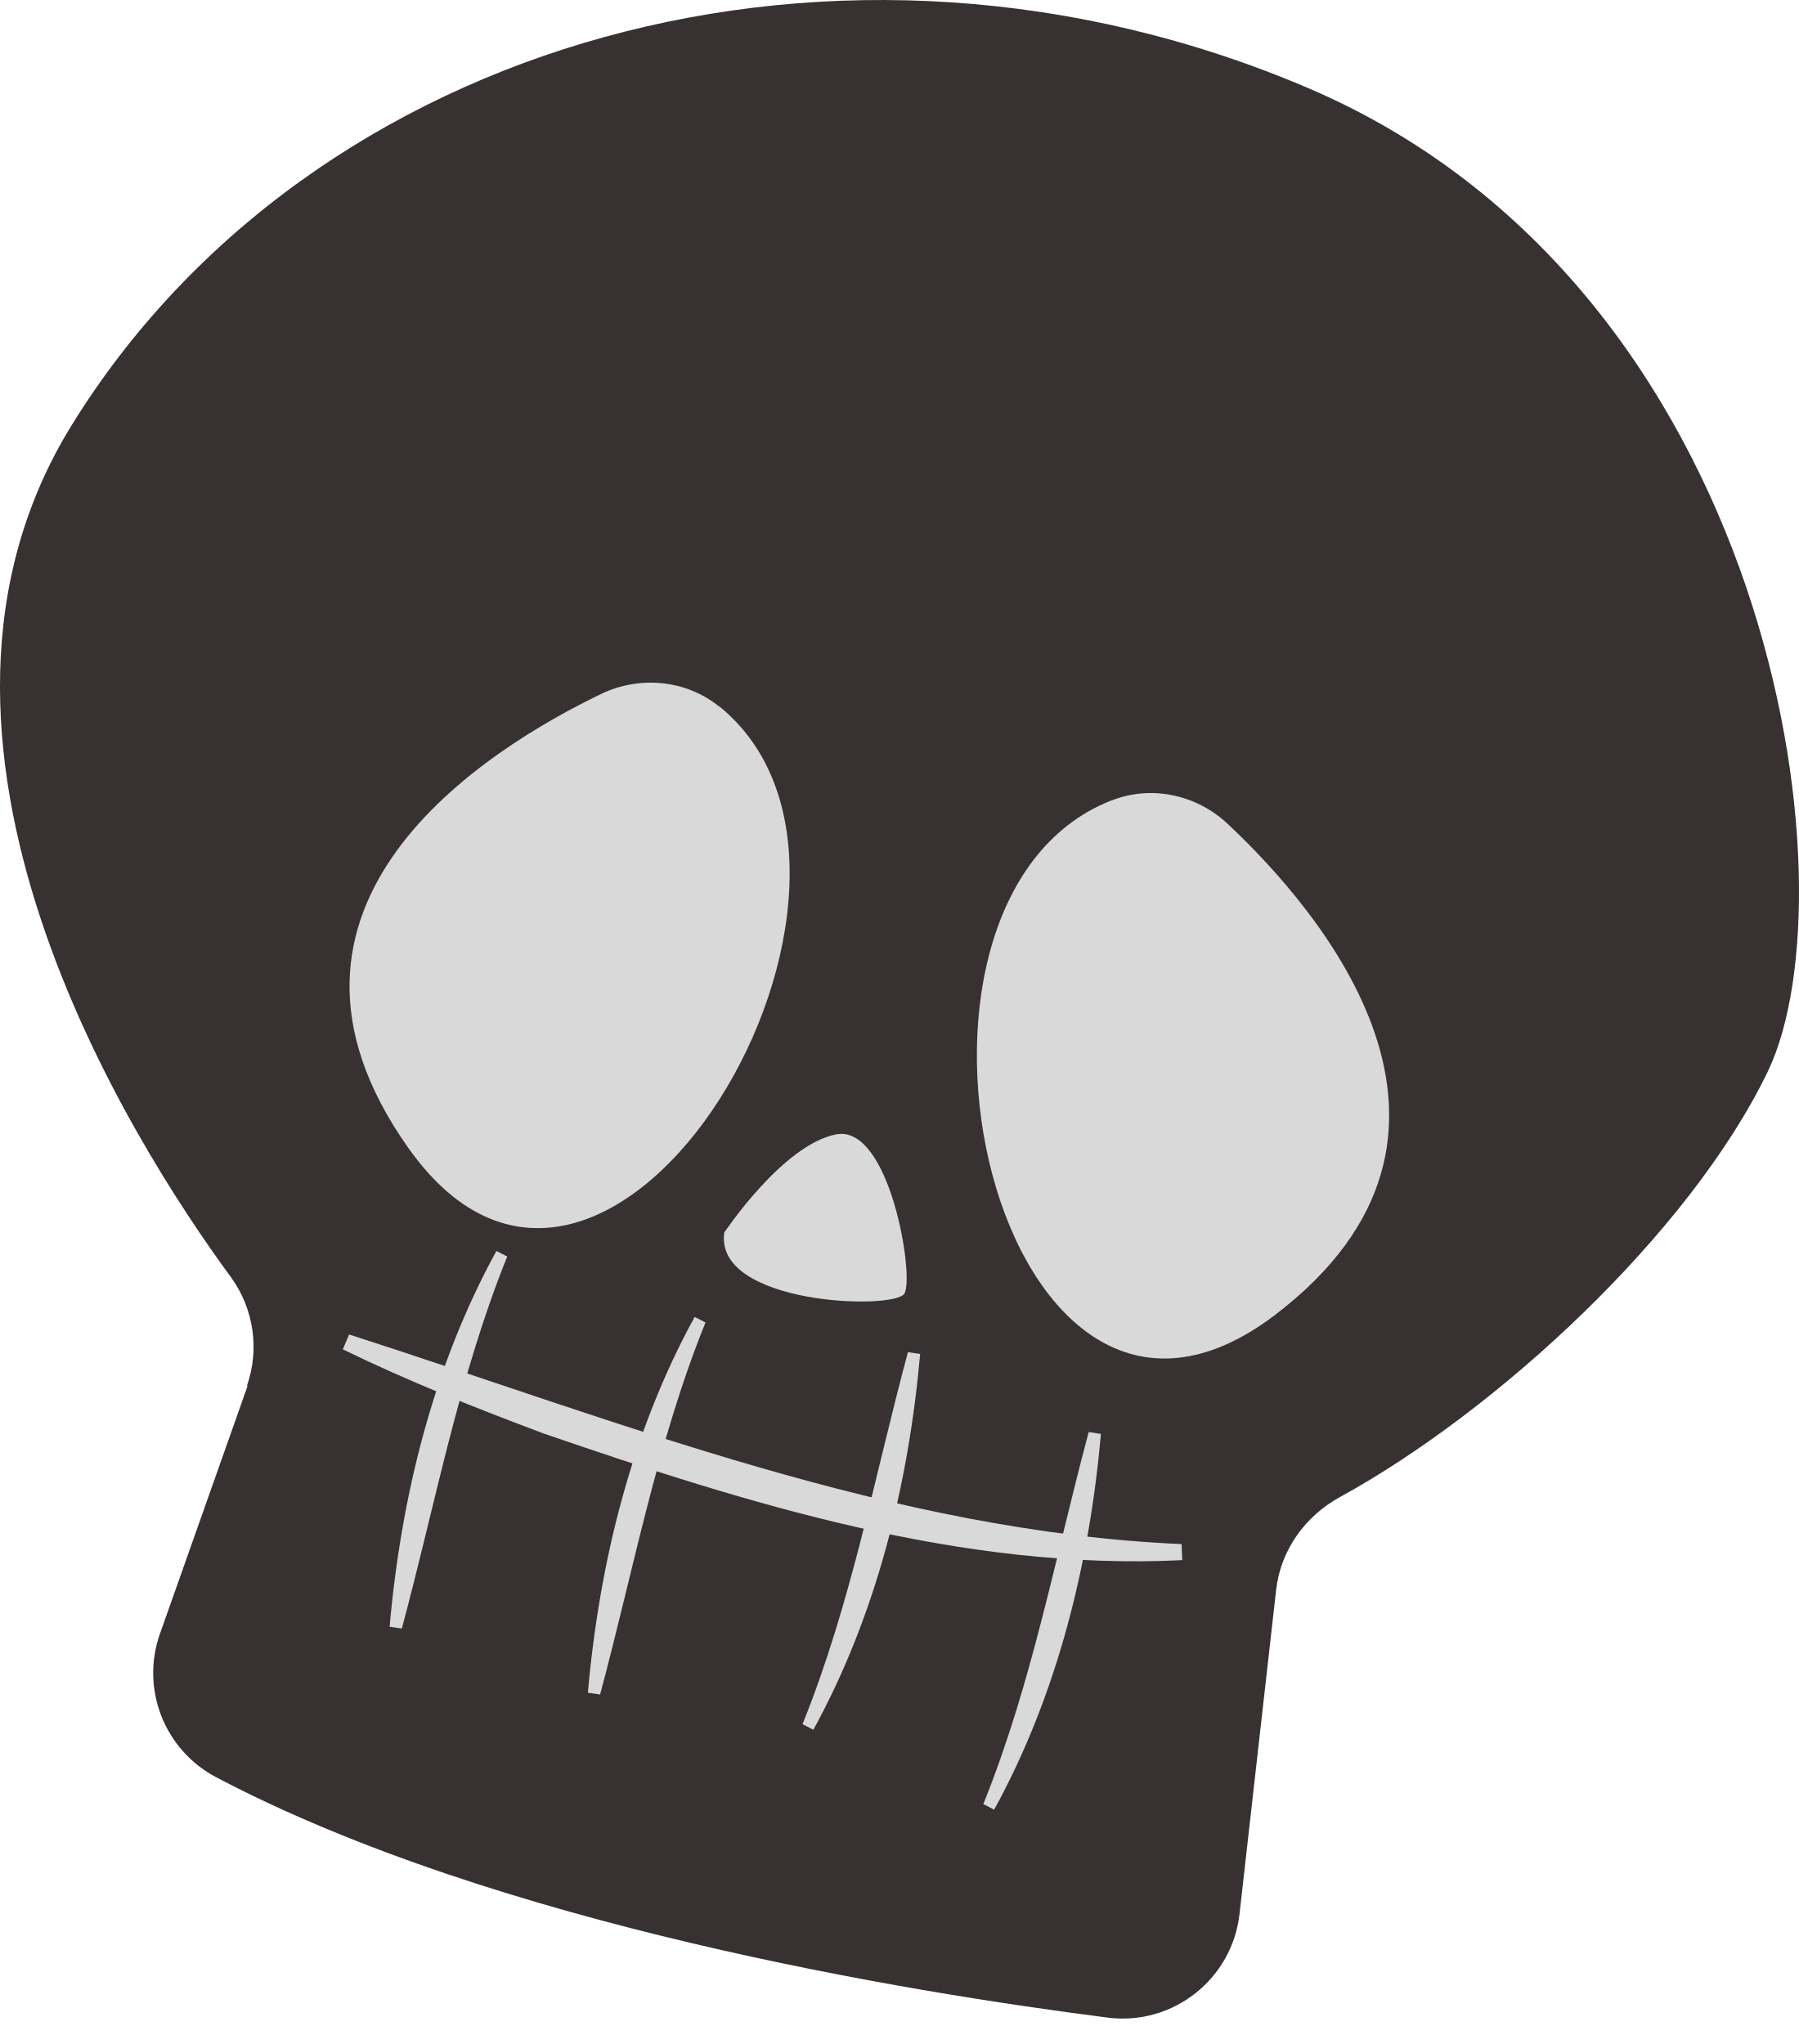
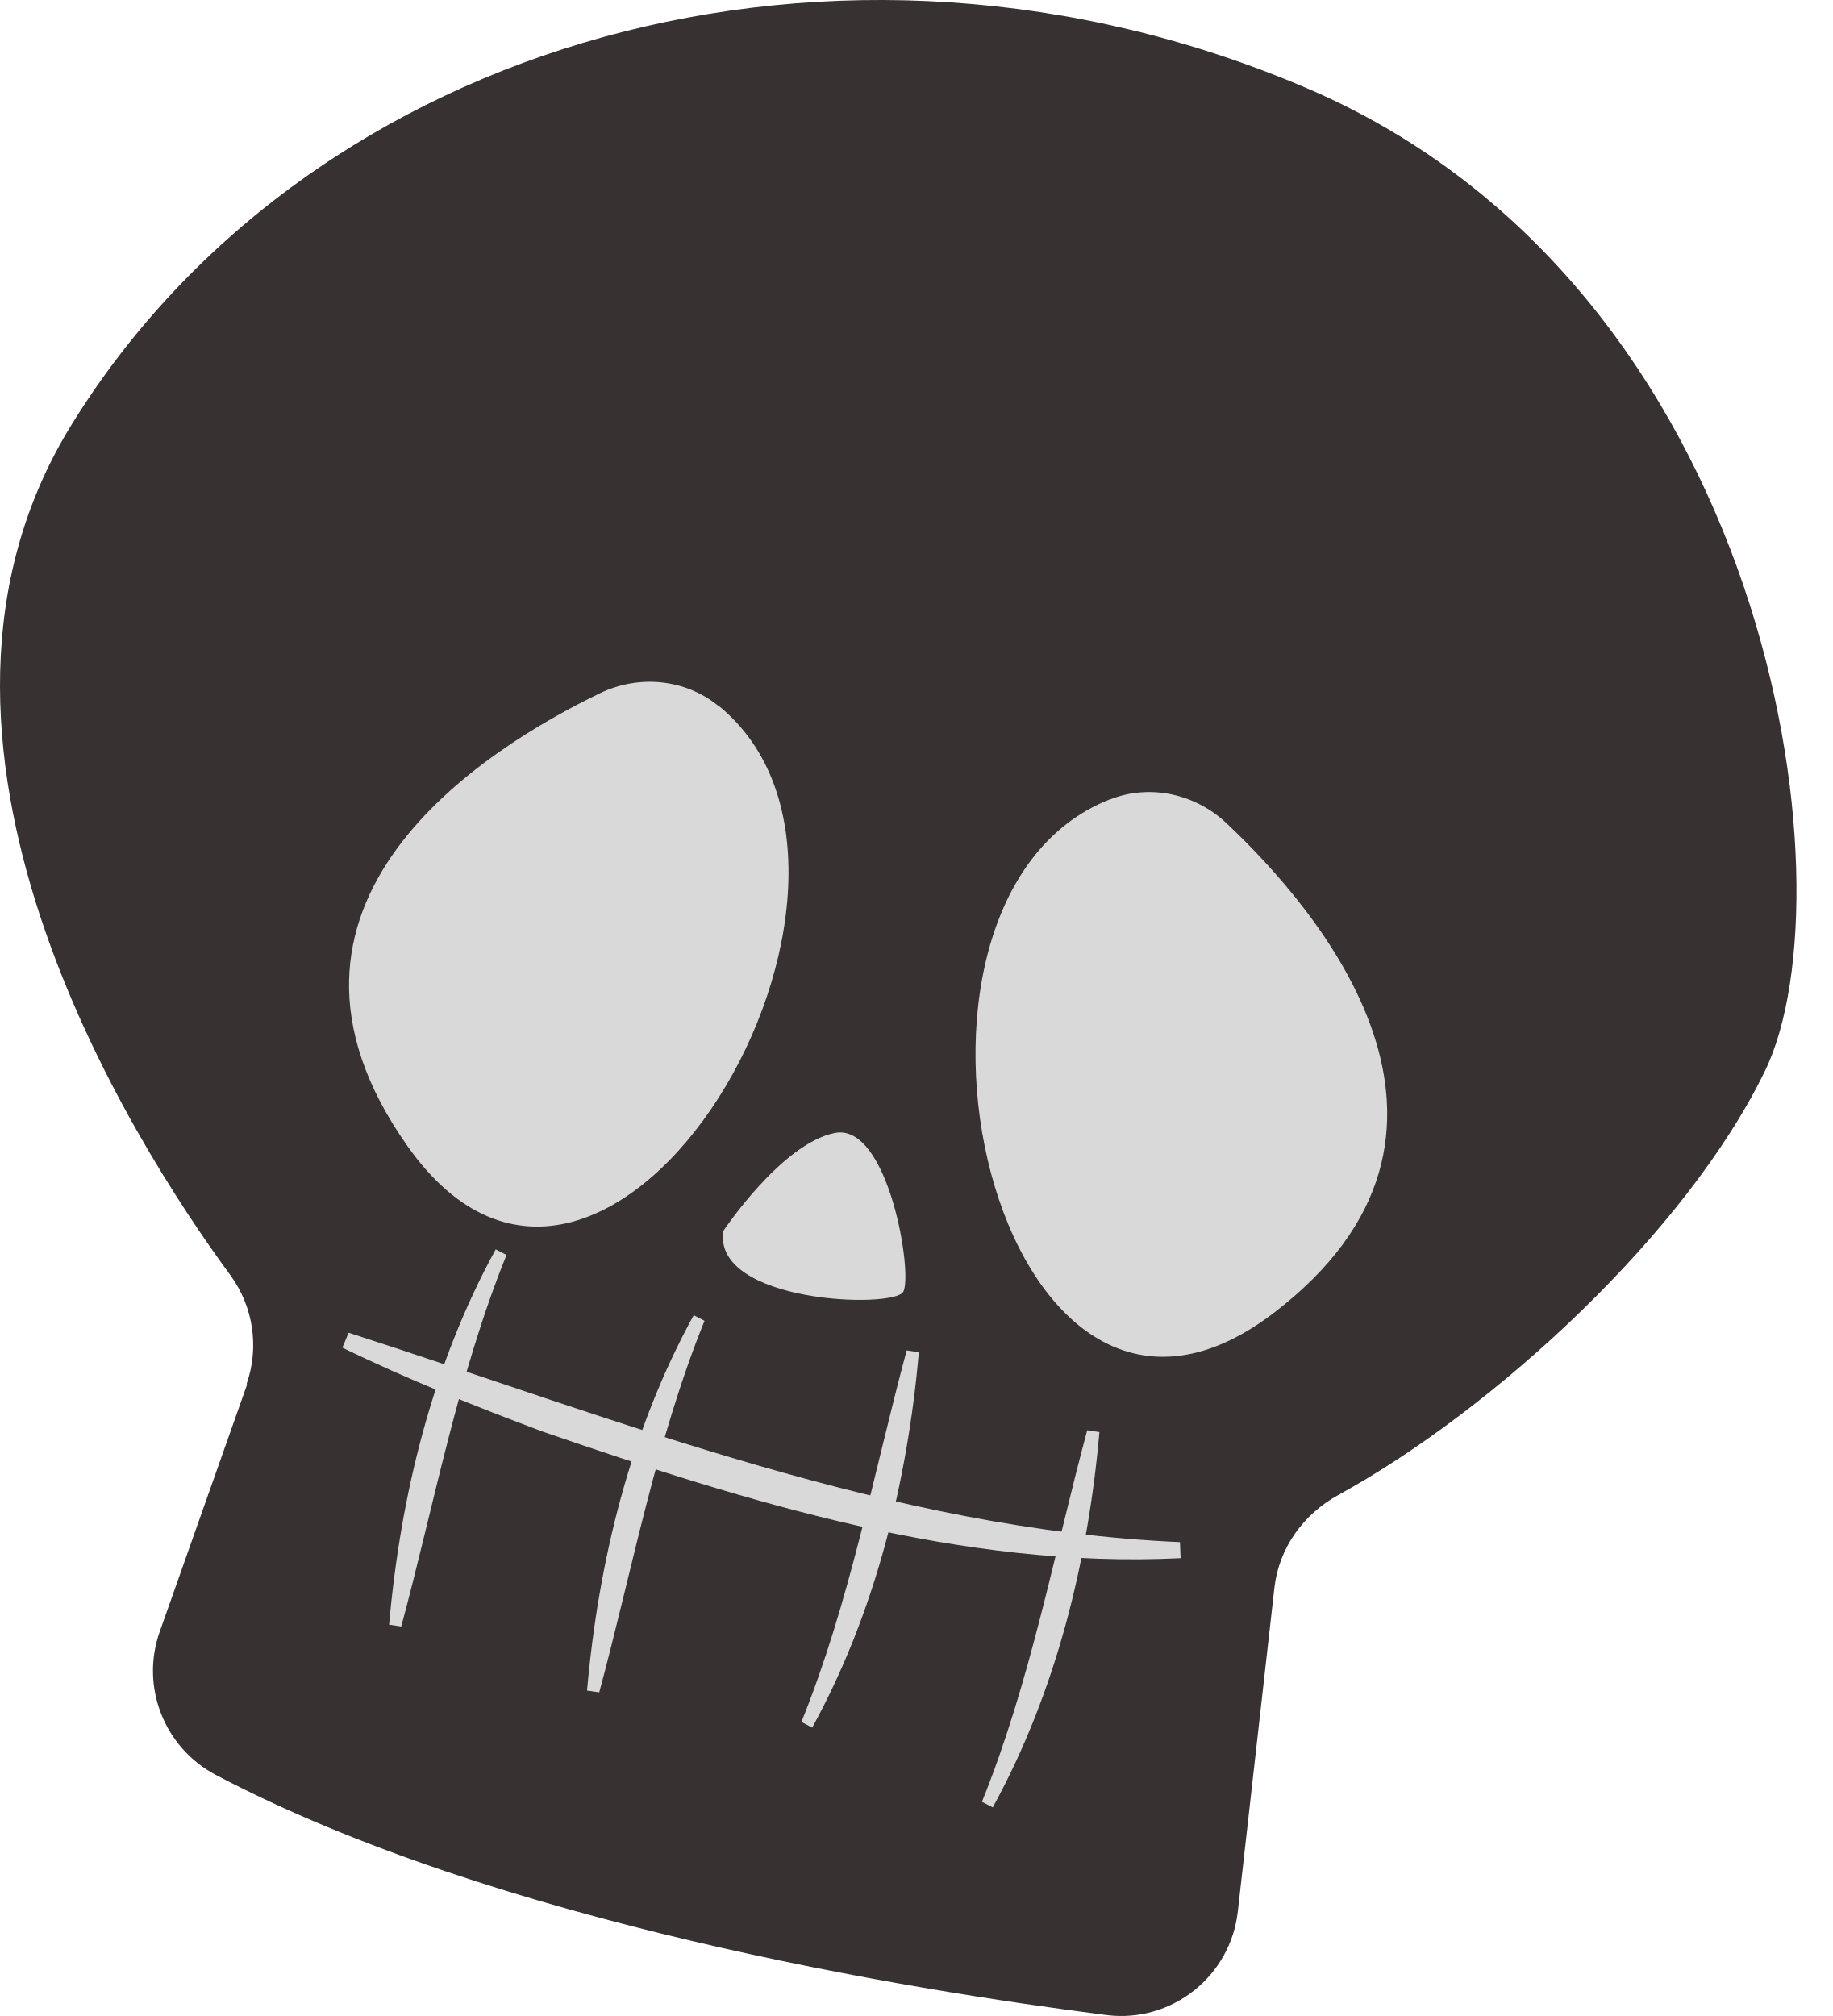
- <svg xmlns="http://www.w3.org/2000/svg" width="44" height="50" viewBox="0 0 44 50" fill="none">
-   <path d="M6.038 33.904C6.353 33.008 6.208 32.018 5.653 31.249C3.203 27.911 -3.02 18.128 1.752 10.403C7.591 0.944 20.593 -2.718 31.998 2.156C43.403 7.031 45.392 21.756 43.232 26.221C41.311 30.191 36.591 34.527 32.775 36.619C31.921 37.088 31.323 37.916 31.212 38.89L30.316 46.82C30.137 48.408 28.694 49.552 27.106 49.356C22.215 48.733 12.159 47.093 5.286 43.474C4.023 42.808 3.434 41.314 3.912 39.965L6.055 33.904H6.038Z" fill="#373131" />
-   <path d="M17.588 17.283C16.777 16.626 15.641 16.523 14.702 16.976C11.902 18.325 5.773 22.115 9.982 28.074C14.916 35.065 22.829 21.517 17.588 17.275V17.283Z" fill="#D9D9D9" />
-   <path d="M27.192 19.58C28.165 19.195 29.275 19.443 30.034 20.16C32.297 22.286 36.992 27.749 31.178 32.171C24.366 37.345 20.909 22.047 27.183 19.58H27.192Z" fill="#D9D9D9" />
-   <path d="M17.716 30.148C17.716 30.148 19.142 28.005 20.448 27.749C21.762 27.493 22.368 31.224 22.121 31.642C21.873 32.06 17.443 31.915 17.716 30.14V30.148Z" fill="#D9D9D9" />
-   <path d="M9.529 39.794C9.811 36.61 10.596 33.418 12.141 30.601L12.406 30.737C11.219 33.674 10.648 36.79 9.828 39.837L9.538 39.794H9.529Z" fill="#D9D9D9" />
-   <path d="M14.378 41.408C14.66 38.224 15.445 35.031 16.99 32.214L17.255 32.35C16.068 35.287 15.496 38.403 14.677 41.451L14.387 41.408H14.378Z" fill="#D9D9D9" />
-   <path d="M22.505 33.119C22.223 36.303 21.438 39.496 19.893 42.313L19.628 42.176C20.815 39.24 21.387 36.124 22.206 33.076L22.497 33.119H22.505Z" fill="#D9D9D9" />
-   <path d="M26.927 35.074C26.645 38.258 25.86 41.451 24.315 44.268L24.05 44.131C25.237 41.194 25.809 38.079 26.628 35.031L26.919 35.074H26.927Z" fill="#D9D9D9" />
-   <path d="M8.53 32.641C15.189 34.783 21.848 37.464 28.899 37.771L28.916 38.164C23.547 38.429 18.305 36.79 13.294 35.065C11.629 34.442 9.982 33.785 8.385 33.008L8.539 32.641H8.53Z" fill="#D9D9D9" />
+ <svg xmlns="http://www.w3.org/2000/svg" width="30" height="33" viewBox="0 0 30 33" fill="none">
+   <path d="M4.035 22.659C4.246 22.06 4.149 21.398 3.778 20.884C2.141 18.654 -2.018 12.116 1.171 6.952C5.073 0.631 13.762 -1.817 21.385 1.441C29.007 4.699 30.336 14.54 28.893 17.524C27.609 20.177 24.454 23.075 21.904 24.473C21.333 24.787 20.934 25.34 20.86 25.991L20.261 31.291C20.141 32.352 19.177 33.117 18.116 32.985C14.847 32.569 8.126 31.473 3.533 29.054C2.689 28.609 2.295 27.611 2.614 26.71L4.046 22.659H4.035Z" fill="#373131" />
+   <path d="M11.754 11.551C11.212 11.111 10.453 11.043 9.826 11.345C7.955 12.247 3.858 14.78 6.671 18.762C9.969 23.435 15.257 14.38 11.754 11.545V11.551Z" fill="#D9D9D9" />
+   <path d="M18.173 13.085C18.823 12.829 19.565 12.994 20.073 13.473C21.584 14.894 24.722 18.545 20.837 21.501C16.284 24.958 13.974 14.734 18.167 13.085H18.173Z" fill="#D9D9D9" />
+   <path d="M11.84 20.149C11.84 20.149 12.793 18.717 13.666 18.545C14.544 18.374 14.949 20.867 14.784 21.147C14.618 21.427 11.657 21.33 11.84 20.143V20.149Z" fill="#D9D9D9" />
+   <path d="M6.369 26.595C6.557 24.467 7.082 22.334 8.114 20.451L8.291 20.542C7.498 22.505 7.116 24.587 6.568 26.624L6.374 26.595H6.369Z" fill="#D9D9D9" />
+   <path d="M9.609 27.674C9.797 25.546 10.322 23.412 11.355 21.529L11.532 21.62C10.739 23.583 10.357 25.666 9.809 27.702L9.615 27.674H9.609Z" fill="#D9D9D9" />
+   <path d="M15.041 22.134C14.852 24.262 14.327 26.396 13.295 28.279L13.118 28.187C13.911 26.225 14.293 24.142 14.841 22.105L15.035 22.134H15.041Z" fill="#D9D9D9" />
+   <path d="M17.996 23.441C17.808 25.569 17.283 27.702 16.25 29.585L16.073 29.494C16.866 27.531 17.248 25.449 17.796 23.412L17.99 23.441H17.996Z" fill="#D9D9D9" />
+   <path d="M5.701 21.814C10.151 23.247 14.601 25.038 19.314 25.243L19.325 25.506C15.736 25.683 12.233 24.587 8.885 23.435C7.772 23.018 6.671 22.579 5.604 22.06L5.707 21.814H5.701Z" fill="#D9D9D9" />
</svg>
